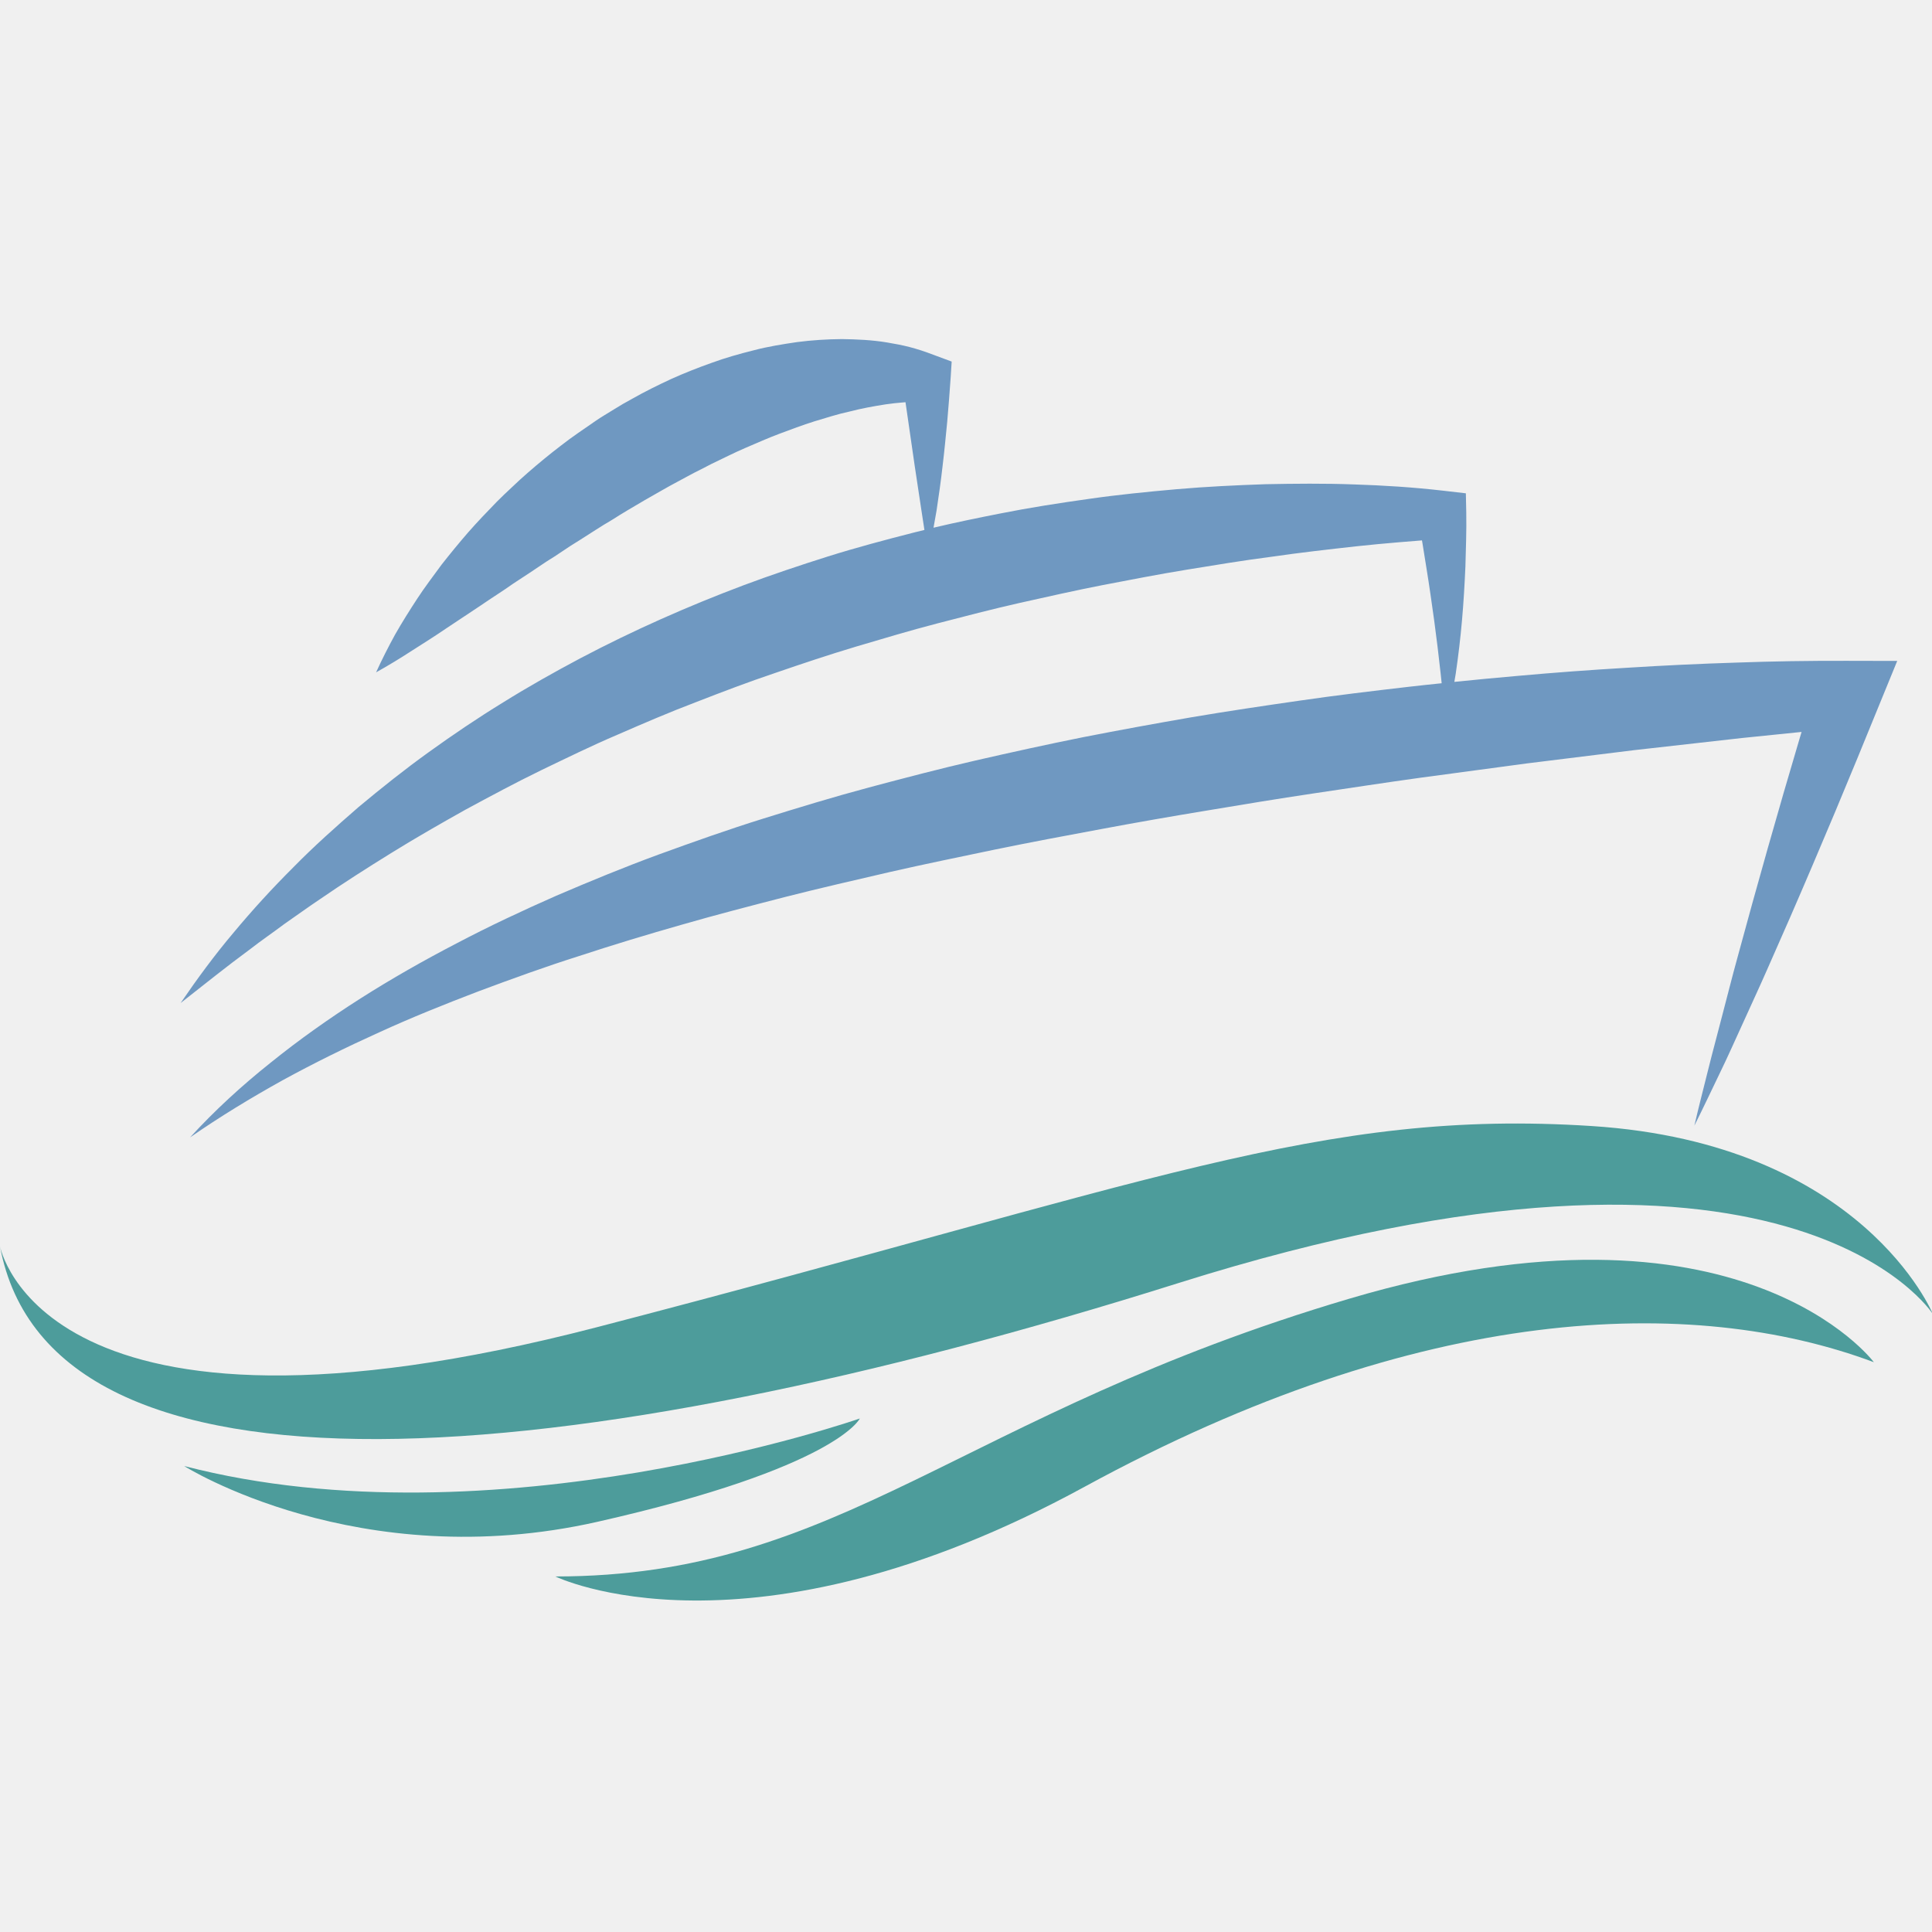
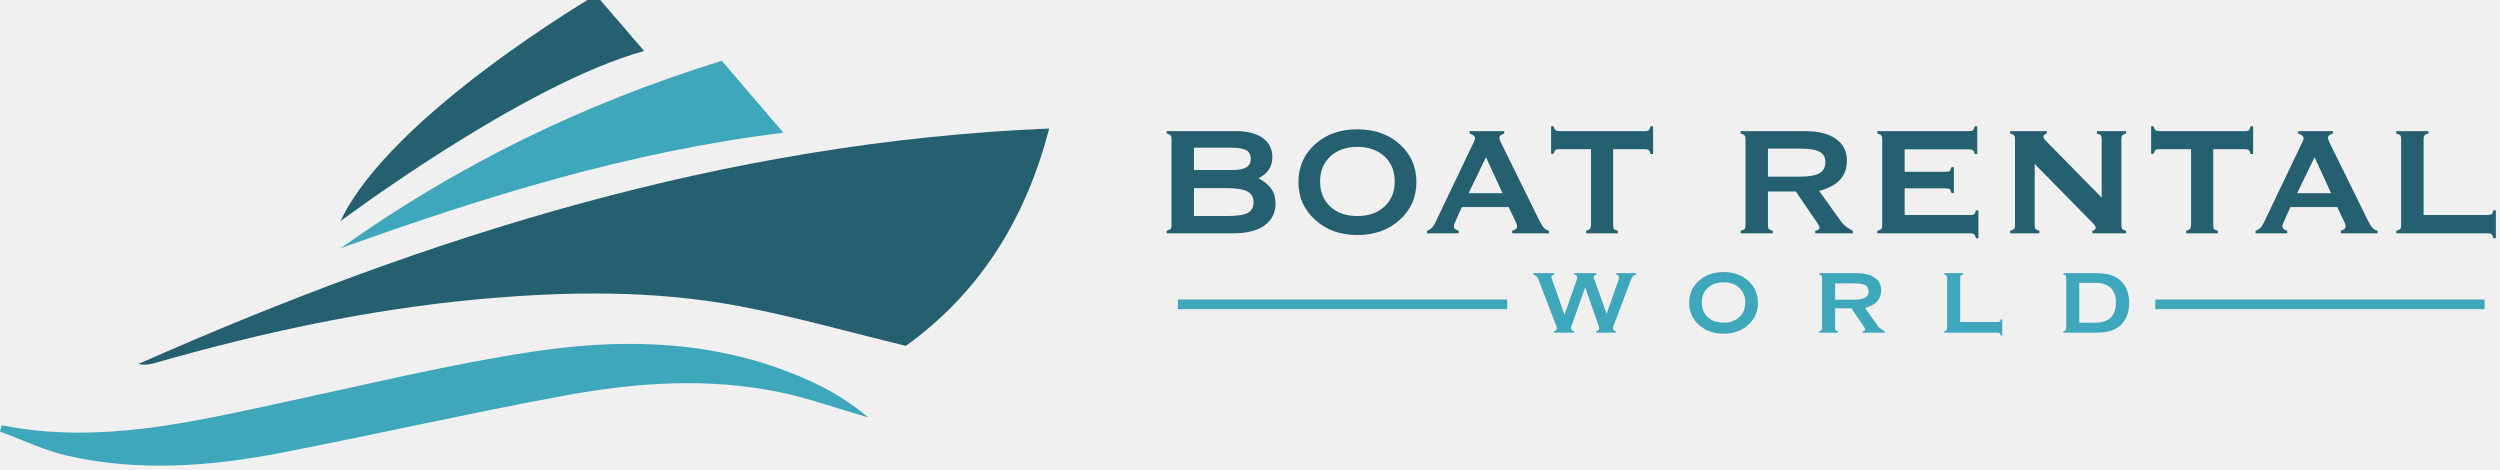
- <svg xmlns="http://www.w3.org/2000/svg" width="245" height="245" viewBox="0 0 245 245" fill="none">
+ <svg xmlns="http://www.w3.org/2000/svg" width="495" height="93" viewBox="0 0 495 93" fill="none">
  <g clip-path="url(#clip0_1_2)">
-     <g clip-path="url(#clip1_1_2)">
-       <path d="M0 158.045C0 158.045 5.268 186.605 75.696 168.305C146.124 150.005 167.472 140.577 201.856 142.795C236.237 145.014 245.111 166.641 245.111 166.641C245.111 166.641 227.088 138.248 149.45 162.704C71.813 187.16 6.378 192.566 0 158.045Z" fill="#4D9C9B" />
-       <path d="M237.625 172.741C237.625 172.741 220.71 150.005 171.077 164.699C121.446 179.395 106.751 199.914 70.429 199.914C70.429 199.914 94.828 211.837 137.528 188.545C180.228 165.254 214.61 164.146 237.625 172.741Z" fill="#4D9C9B" />
-       <path d="M109.038 179.88C109.038 179.88 62.663 196.101 23.358 185.911C23.358 185.911 45.402 199.845 75.764 192.982C106.127 186.12 109.038 179.88 109.038 179.88Z" fill="#4D9C9B" />
-       <path d="M234.154 83.799C229.441 83.786 224.841 83.856 220.196 84.025C215.563 84.171 210.934 84.388 206.311 84.681C201.686 84.953 197.065 85.295 192.45 85.711C189.774 85.942 187.1 86.198 184.428 86.471C184.487 86.123 184.546 85.775 184.605 85.427C184.933 83.18 185.203 80.921 185.399 78.657C185.601 76.393 185.728 74.125 185.831 71.853L185.922 68.442C185.942 67.298 185.964 66.176 185.939 64.997L185.888 62.557L183.019 62.226C179.159 61.781 175.477 61.554 171.706 61.431C167.956 61.291 164.208 61.328 160.459 61.404C156.713 61.532 152.965 61.711 149.228 62.036C145.492 62.367 141.753 62.735 138.037 63.272C134.319 63.795 130.602 64.369 126.913 65.103C124.061 65.662 121.212 66.248 118.381 66.919L118.766 64.749C119.049 62.87 119.319 60.992 119.529 59.114C119.76 57.234 119.932 55.356 120.119 53.475C120.271 51.594 120.44 49.718 120.559 47.825L120.683 45.85L118.337 44.981L117.489 44.667L116.756 44.419C116.277 44.269 115.798 44.125 115.325 44.003C114.371 43.757 113.425 43.587 112.471 43.425C110.568 43.109 108.664 43.029 106.764 43C104.865 43.015 102.979 43.136 101.109 43.376C99.253 43.651 97.39 43.942 95.587 44.42C93.775 44.872 91.979 45.375 90.241 46.015C88.492 46.634 86.777 47.313 85.096 48.069C83.431 48.844 81.782 49.655 80.195 50.555C79.389 50.989 78.599 51.443 77.831 51.929C77.063 52.415 76.266 52.861 75.523 53.381C74.035 54.415 72.524 55.414 71.108 56.527C69.675 57.624 68.289 58.764 66.938 59.943C66.256 60.526 65.605 61.14 64.955 61.753C64.3 62.359 63.654 62.976 63.022 63.607C61.778 64.885 60.548 66.17 59.374 67.505C58.212 68.848 57.082 70.221 55.99 71.613C54.942 73.051 53.867 74.451 52.897 75.939C51.927 77.426 50.981 78.924 50.103 80.469C49.246 82.033 48.433 83.625 47.692 85.262C49.275 84.382 50.787 83.455 52.254 82.502C53.731 81.559 55.208 80.634 56.624 79.662L60.9 76.822C62.295 75.857 63.739 74.967 65.103 73.995C66.518 73.086 67.899 72.152 69.278 71.227C70.704 70.369 72.027 69.38 73.443 68.538C74.837 67.666 76.191 66.746 77.602 65.932C78.975 65.053 80.373 64.239 81.767 63.421C83.173 62.636 84.555 61.802 85.969 61.061C86.678 60.695 87.37 60.286 88.08 59.928C88.791 59.574 89.5 59.213 90.204 58.841C91.636 58.166 93.044 57.435 94.492 56.816C95.939 56.197 97.376 55.554 98.841 55.005C100.307 54.456 101.769 53.907 103.257 53.437C104.744 52.998 106.235 52.505 107.746 52.185C109.251 51.793 110.776 51.518 112.299 51.279C113.057 51.172 113.823 51.08 114.572 51.027C114.659 51.018 114.742 51.016 114.828 51.008L116.009 59.167L116.849 64.734L117.228 67.204C116.782 67.314 116.334 67.419 115.889 67.534C112.241 68.466 108.597 69.434 105 70.563C101.404 71.697 97.826 72.897 94.291 74.218C87.226 76.876 80.305 79.941 73.619 83.464C70.283 85.235 66.987 87.087 63.783 89.085C60.565 91.059 57.433 93.174 54.375 95.378C51.311 97.577 48.364 99.932 45.475 102.34C42.634 104.811 39.824 107.303 37.197 109.986C34.54 112.631 32.01 115.396 29.621 118.267C27.209 121.115 25 124.132 22.903 127.197C25.834 124.898 28.702 122.589 31.66 120.412C33.103 119.285 34.625 118.254 36.079 117.158C37.583 116.119 39.052 115.048 40.564 114.036C43.557 111.975 46.616 110.028 49.686 108.128C52.758 106.228 55.885 104.437 59.021 102.681C62.188 100.974 65.345 99.27 68.571 97.702C71.804 96.149 75.016 94.569 78.313 93.166C81.595 91.735 84.881 90.321 88.229 89.051C91.563 87.753 94.907 86.478 98.302 85.339C101.687 84.175 105.083 83.037 108.515 82.009C111.95 80.991 115.386 79.964 118.858 79.058C122.33 78.157 125.806 77.249 129.312 76.457C132.818 75.673 136.329 74.881 139.863 74.191C143.399 73.515 146.938 72.821 150.499 72.243C154.059 71.662 157.625 71.07 161.21 70.608C164.79 70.086 168.384 69.682 171.982 69.28C173.781 69.084 175.583 68.919 177.383 68.766C178.356 68.678 179.343 68.599 180.321 68.529L180.378 68.849L180.905 72.133C181.262 74.326 181.569 76.528 181.878 78.735C182.175 80.943 182.445 83.156 182.687 85.381C182.729 85.801 182.775 86.222 182.82 86.643C181.418 86.791 180.015 86.933 178.615 87.097C174.011 87.633 169.405 88.177 164.815 88.848C160.224 89.509 155.633 90.188 151.056 90.965C146.482 91.757 141.913 92.59 137.353 93.484C132.797 94.397 128.257 95.4 123.724 96.437C119.19 97.479 114.687 98.662 110.189 99.861C105.69 101.064 101.231 102.425 96.78 103.811C92.328 105.197 87.929 106.764 83.543 108.357C79.161 109.966 74.836 111.748 70.543 113.589C66.266 115.473 62.026 117.457 57.885 119.637C53.734 121.794 49.661 124.106 45.713 126.616C41.769 129.133 37.943 131.833 34.313 134.764C30.666 137.667 27.223 140.823 24.099 144.238C27.903 141.6 31.827 139.22 35.816 137.001C39.824 134.811 43.909 132.8 48.047 130.93C52.174 129.037 56.392 127.351 60.625 125.731C64.874 124.145 69.131 122.596 73.457 121.229C77.762 119.811 82.103 118.502 86.465 117.26C90.823 116.003 95.216 114.87 99.61 113.736C104.009 112.616 108.436 111.606 112.86 110.579C117.289 109.568 121.743 108.662 126.193 107.729C130.647 106.815 135.118 105.975 139.592 105.147C144.065 104.308 148.551 103.527 153.045 102.787C157.536 102.03 162.034 101.296 166.542 100.62C171.052 99.957 175.559 99.255 180.078 98.632L193.647 96.808L207.243 95.127L220.861 93.593C223.389 93.333 225.928 93.07 228.461 92.818L228.233 93.58L226.183 100.553C224.838 105.208 223.507 109.874 222.216 114.543L220.298 121.548C219.653 123.882 219.067 126.239 218.447 128.587C217.848 130.941 217.2 133.28 216.616 135.647C216.028 138.011 215.415 140.366 214.865 142.744C215.958 140.571 216.988 138.374 218.043 136.186C219.111 134.004 220.084 131.784 221.099 129.576C222.098 127.363 223.129 125.159 224.103 122.933L227.04 116.257C228.98 111.803 230.87 107.343 232.751 102.874L235.538 96.159L238.291 89.431L240.59 83.813L234.154 83.799Z" fill="#6F98C1" />
-     </g>
+     <path d="M207.736 25.444C202.859 44.273 193.384 58.346 179.376 68.477C167.821 65.685 157.19 62.641 146.369 60.611C129.314 57.412 112.051 57.67 94.828 59.244C72.934 61.244 51.546 65.893 30.442 71.94C29.48 72.215 28.47 72.314 27.391 72.068C84.65 46.761 143.601 28.118 207.736 25.444" fill="#24606F" />
+     <path d="M0.332 84.206C19.726 88.063 38.35 83.477 57.049 79.46C73.049 76.024 88.996 72.146 105.151 69.677C121.629 67.159 138.271 67.203 154.335 72.98C160.314 75.13 166.074 77.76 171.912 82.649C165.385 80.759 160.036 78.834 154.526 77.687C140.352 74.738 126.092 75.7 112.027 78.285C93.21 81.742 74.54 85.991 55.756 89.634C41.676 92.364 27.457 93.446 13.307 90.227C8.745 89.189 4.429 87.075 0 85.452C0.111 85.037 0.221 84.621 0.332 84.206" fill="#3FA7BB" />
+     <path d="M67.454 49.145C90.413 32.803 115.303 20.577 142.915 12.031C146.65 16.398 150.448 20.839 155.096 26.275C124.223 30.08 95.715 39.026 67.454 49.145" fill="#3FA7BB" />
+     <path d="M127.537 10.096L117.991 -1C117.991 -1 77.269 22.796 67.416 43.789C67.416 43.789 103.495 16.732 127.537 10.096" fill="#24606F" />
+     <path d="M243.029 37.256H236.403V42.774H242.877C244.91 42.774 246.306 42.564 247.066 42.15C247.824 41.736 248.204 41.026 248.204 40.024C248.204 39.056 247.796 38.355 246.98 37.913C246.165 37.474 244.846 37.256 243.029 37.256ZM243.535 29.234H236.403V33.66H244.082C245.299 33.66 246.199 33.482 246.783 33.124C247.366 32.765 247.657 32.215 247.657 31.476C247.657 30.648 247.353 30.066 246.745 29.733C246.137 29.4 245.067 29.234 243.535 29.234V29.234ZM231 46.2V45.691C231.401 45.591 231.661 45.467 231.781 45.323C231.899 45.181 231.961 44.931 231.961 44.58V27.578C231.961 27.201 231.897 26.94 231.772 26.796C231.646 26.654 231.39 26.536 231 26.448V25.959H244.685C246.967 25.959 248.747 26.414 250.02 27.323C251.293 28.235 251.931 29.499 251.931 31.119C251.931 32.046 251.701 32.859 251.244 33.557C250.785 34.251 250.092 34.84 249.164 35.316C250.319 35.895 251.171 36.583 251.724 37.387C252.275 38.191 252.552 39.152 252.552 40.267C252.552 42.139 251.827 43.596 250.378 44.635C248.929 45.679 246.879 46.2 244.232 46.2H231" fill="#24606F" />
+     <path d="M261.379 35.938C261.379 37.997 262.05 39.65 263.39 40.899C264.732 42.148 266.523 42.774 268.767 42.774C270.997 42.774 272.787 42.145 274.134 40.89C275.481 39.635 276.155 37.985 276.155 35.938C276.155 33.88 275.478 32.221 274.125 30.966C272.771 29.71 270.973 29.085 268.729 29.085C266.523 29.085 264.747 29.714 263.399 30.975C262.053 32.237 261.379 33.893 261.379 35.938V35.938ZM268.729 25.601C272.151 25.601 274.961 26.587 277.155 28.566C279.349 30.542 280.446 33.037 280.446 36.051C280.446 39.062 279.342 41.566 277.137 43.551C274.93 45.542 272.127 46.539 268.729 46.539C265.381 46.539 262.604 45.535 260.397 43.533C258.19 41.531 257.087 39.037 257.087 36.051C257.087 33.05 258.181 30.559 260.369 28.575C262.558 26.591 265.344 25.601 268.729 25.601" fill="#24606F" />
+     <path d="M294.225 31.119L290.781 38.252H297.502L294.225 31.119ZM282.538 46.2V45.691C283.239 45.501 283.811 44.926 284.25 43.957C284.287 43.87 284.325 43.789 284.364 43.714L291.873 27.992C291.96 27.819 292.013 27.693 292.033 27.625C292.052 27.557 292.062 27.49 292.062 27.429C292.062 27.201 291.97 27.008 291.788 26.843C291.605 26.681 291.339 26.547 290.988 26.448V25.959H297.839V26.448C297.463 26.573 297.209 26.7 297.078 26.824C296.946 26.95 296.88 27.108 296.88 27.295C296.88 27.382 296.896 27.485 296.927 27.597C296.958 27.709 297.005 27.843 297.069 27.992L304.823 43.733C305.162 44.411 305.466 44.885 305.736 45.153C306.006 45.424 306.328 45.604 306.705 45.691V46.2H299.421V45.691C299.772 45.576 300.02 45.455 300.164 45.323C300.308 45.193 300.381 45.019 300.381 44.807C300.381 44.716 300.369 44.623 300.344 44.523C300.317 44.424 300.267 44.284 300.192 44.109L298.725 41.002H289.445L288.052 44.109C287.975 44.284 287.926 44.424 287.901 44.523C287.876 44.623 287.863 44.716 287.863 44.807C287.863 45.019 287.934 45.193 288.081 45.323C288.225 45.455 288.472 45.576 288.825 45.691V46.2H282.538" fill="#24606F" />
+     <path d="M308.736 29.536C308.347 29.536 308.087 29.595 307.956 29.714C307.824 29.836 307.714 30.081 307.627 30.457H307.117V25H307.607C307.695 25.373 307.815 25.629 307.965 25.76C308.115 25.893 308.374 25.959 308.736 25.959H325.696C326.084 25.959 326.345 25.897 326.477 25.769C326.609 25.644 326.718 25.389 326.806 25H327.314V30.495H326.806C326.731 30.118 326.618 29.867 326.467 29.733C326.317 29.602 326.059 29.536 325.696 29.536H319.408V44.58C319.408 44.969 319.468 45.23 319.588 45.361C319.708 45.492 319.955 45.604 320.331 45.691V46.2H314.063V45.691C314.44 45.591 314.688 45.467 314.807 45.323C314.926 45.181 314.998 44.926 315.024 44.561V29.536H308.736" fill="#24606F" />
+     <path d="M356.152 29.422H350.054V34.977H356.303C358.148 34.977 359.461 34.756 360.246 34.31C361.03 33.865 361.423 33.133 361.423 32.115C361.423 31.137 361.039 30.443 360.274 30.035C359.508 29.628 358.136 29.422 356.152 29.422V29.422ZM344.652 46.2V45.691C345.04 45.617 345.297 45.501 345.424 45.351C345.547 45.203 345.612 44.944 345.612 44.58V27.578C345.612 27.226 345.551 26.974 345.434 26.824C345.314 26.675 345.054 26.547 344.652 26.448V25.959H357.376C360.011 25.959 362.056 26.472 363.511 27.504C364.968 28.531 365.694 29.969 365.694 31.813C365.694 33.333 365.246 34.584 364.35 35.57C363.452 36.555 362.068 37.299 360.2 37.801L364.471 43.77C364.722 44.134 365.009 44.452 365.327 44.72C365.648 44.99 366.159 45.314 366.862 45.691V46.2H359.427V45.691C359.703 45.654 359.913 45.576 360.057 45.463C360.202 45.351 360.274 45.215 360.274 45.049C360.274 45.012 360.224 44.889 360.125 44.673C360.023 44.461 359.917 44.271 359.804 44.109L355.569 37.913H350.054V44.58C350.054 44.956 350.113 45.215 350.233 45.351C350.352 45.489 350.612 45.604 351.013 45.691V46.2H344.652Z" fill="#24606F" />
+     <path d="M390.109 42.564C390.51 42.564 390.776 42.506 390.908 42.388C391.04 42.266 391.149 42.02 391.239 41.643H391.727V47.158H391.239C391.149 46.781 391.032 46.529 390.89 46.394C390.744 46.264 390.485 46.2 390.109 46.2H371.719V45.691C372.12 45.591 372.38 45.467 372.5 45.323C372.618 45.181 372.679 44.931 372.679 44.58V27.578C372.679 27.201 372.615 26.94 372.491 26.796C372.364 26.654 372.108 26.536 371.719 26.448V25.959H389.883C390.271 25.959 390.532 25.897 390.663 25.769C390.795 25.644 390.905 25.389 390.993 25H391.501V30.495H390.993C390.905 30.118 390.785 29.873 390.636 29.751C390.485 29.633 390.234 29.574 389.883 29.574H377.12V34.018H385.252C385.653 34.018 385.916 33.961 386.043 33.846C386.167 33.733 386.281 33.485 386.382 33.096H386.871V38.215H386.382C386.306 37.85 386.197 37.608 386.052 37.48C385.907 37.355 385.641 37.294 385.252 37.294H377.12V42.564H390.109Z" fill="#24606F" />
+     <path d="M402.87 32.473V44.58C402.87 44.969 402.929 45.23 403.048 45.361C403.166 45.492 403.416 45.604 403.793 45.691V46.2H398.013V45.691C398.415 45.591 398.675 45.467 398.795 45.323C398.913 45.181 398.974 44.931 398.974 44.58V27.578C398.974 27.201 398.91 26.94 398.785 26.796C398.659 26.654 398.402 26.536 398.013 26.448V25.959H405.261V26.448C405.072 26.485 404.918 26.554 404.8 26.657C404.68 26.756 404.615 26.881 404.601 27.034C404.601 27.17 404.642 27.307 404.724 27.448C404.806 27.584 404.946 27.752 405.147 27.955L416.14 39.14V27.578C416.14 27.189 416.08 26.927 415.961 26.796C415.841 26.666 415.581 26.547 415.179 26.448V25.959H420.959V26.448C420.57 26.547 420.318 26.675 420.205 26.824C420.092 26.974 420.036 27.226 420.036 27.578V44.58C420.036 44.956 420.095 45.218 420.215 45.361C420.333 45.504 420.582 45.617 420.959 45.691V46.2H414.296V45.691C414.495 45.654 414.652 45.585 414.765 45.483C414.878 45.383 414.935 45.265 414.935 45.124C414.935 44.988 414.894 44.848 414.811 44.702C414.732 44.557 414.596 44.393 414.407 44.203L402.87 32.473" fill="#24606F" />
+     <path d="M427.546 29.536C427.157 29.536 426.897 29.595 426.766 29.714C426.633 29.836 426.523 30.081 426.436 30.457H425.927V25H426.418C426.504 25.373 426.624 25.629 426.775 25.76C426.925 25.893 427.183 25.959 427.546 25.959H444.505C444.894 25.959 445.155 25.897 445.287 25.769C445.419 25.644 445.528 25.389 445.616 25H446.123V30.495H445.616C445.542 30.118 445.429 29.867 445.277 29.733C445.127 29.602 444.869 29.536 444.505 29.536H438.219V44.58C438.219 44.969 438.278 45.23 438.398 45.361C438.518 45.492 438.765 45.604 439.141 45.691V46.2H432.873V45.691C433.25 45.591 433.497 45.467 433.617 45.323C433.736 45.181 433.808 44.926 433.834 44.561V29.536H427.546" fill="#24606F" />
+     <path d="M458.283 31.119L454.838 38.252H461.559L458.283 31.119ZM446.596 46.2V45.691C447.297 45.501 447.868 44.926 448.308 43.957C448.345 43.87 448.383 43.789 448.421 43.714L455.931 27.992C456.019 27.819 456.072 27.693 456.092 27.625C456.11 27.557 456.119 27.49 456.119 27.429C456.119 27.201 456.028 27.008 455.845 26.843C455.663 26.681 455.398 26.547 455.045 26.448V25.959H461.897V26.448C461.52 26.573 461.266 26.7 461.136 26.824C461.004 26.95 460.938 27.108 460.938 27.295C460.938 27.382 460.954 27.485 460.985 27.597C461.016 27.709 461.063 27.843 461.126 27.992L468.881 43.733C469.221 44.411 469.524 44.885 469.792 45.153C470.064 45.424 470.386 45.604 470.763 45.691V46.2H463.478V45.691C463.829 45.576 464.078 45.455 464.223 45.323C464.365 45.193 464.438 45.019 464.438 44.807C464.438 44.716 464.426 44.623 464.401 44.523C464.375 44.424 464.325 44.284 464.251 44.109L462.782 41.002H453.503L452.109 44.109C452.034 44.284 451.983 44.424 451.959 44.523C451.934 44.623 451.922 44.716 451.922 44.807C451.922 45.019 451.993 45.193 452.137 45.323C452.283 45.455 452.531 45.576 452.881 45.691V46.2H446.596" fill="#24606F" />
+     <path d="M492.561 42.564C492.961 42.564 493.225 42.509 493.351 42.397C493.476 42.282 493.583 42.038 493.671 41.661L494.18 41.643V47.158H493.671C493.596 46.781 493.482 46.529 493.332 46.394C493.182 46.264 492.924 46.2 492.561 46.2H474.472V45.691C474.873 45.591 475.133 45.467 475.253 45.323C475.371 45.181 475.431 44.931 475.431 44.58V27.578C475.431 27.201 475.368 26.94 475.243 26.796C475.117 26.654 474.861 26.536 474.472 26.448V25.959H480.833V26.448C480.458 26.536 480.202 26.654 480.072 26.796C479.939 26.94 479.874 27.201 479.874 27.578V42.564H492.561" fill="#24606F" />
+     <path d="M307.688 65.874V65.579C307.908 65.504 308.055 65.432 308.132 65.36C308.209 65.285 308.248 65.165 308.248 64.998C308.248 64.94 308.241 64.876 308.23 64.811C308.22 64.745 308.211 64.695 308.203 64.656L304.671 55.495C304.525 55.108 304.379 54.841 304.232 54.699C304.086 54.557 303.874 54.445 303.596 54.365V54.078H307.732V54.365C307.513 54.438 307.363 54.51 307.282 54.585C307.201 54.657 307.162 54.749 307.162 54.857C307.162 54.893 307.171 54.944 307.189 55.004C307.207 55.069 307.238 55.155 307.282 55.264L309.772 62.32L312.241 55.264C312.254 55.228 312.265 55.178 312.274 55.116C312.281 55.055 312.284 54.994 312.284 54.935C312.284 54.774 312.25 54.661 312.18 54.59C312.111 54.521 311.957 54.445 311.724 54.365V54.078H316.113V54.365C315.893 54.438 315.745 54.51 315.663 54.585C315.582 54.657 315.543 54.749 315.543 54.857C315.543 54.893 315.552 54.944 315.57 55.004C315.589 55.069 315.618 55.155 315.663 55.264L318.11 62.145L320.533 55.264C320.548 55.228 320.559 55.178 320.567 55.116C320.574 55.055 320.577 54.994 320.577 54.935C320.577 54.774 320.543 54.661 320.474 54.59C320.404 54.521 320.253 54.445 320.018 54.365V54.078H323.944V54.365C323.659 54.451 323.448 54.568 323.308 54.71C323.17 54.853 323.031 55.114 322.891 55.495L319.436 64.656C319.422 64.701 319.41 64.753 319.403 64.811C319.396 64.87 319.391 64.93 319.391 64.998C319.391 65.165 319.429 65.285 319.502 65.36C319.576 65.432 319.725 65.504 319.951 65.579V65.874H316.059V65.579C316.292 65.504 316.446 65.43 316.525 65.354C316.602 65.276 316.643 65.156 316.649 64.998C316.649 64.954 316.645 64.906 316.633 64.853C316.623 64.803 316.607 64.741 316.584 64.666L313.865 56.886L311.122 64.656C311.107 64.701 311.095 64.753 311.088 64.811C311.082 64.87 311.078 64.93 311.078 64.998C311.078 65.156 311.114 65.276 311.187 65.348C311.259 65.421 311.419 65.499 311.659 65.579V65.874H307.688" fill="#3FA7BB" />
+     <path d="M336.958 59.895C336.958 61.095 337.348 62.059 338.13 62.785C338.912 63.514 339.955 63.879 341.263 63.879C342.563 63.879 343.605 63.511 344.391 62.78C345.175 62.05 345.569 61.087 345.569 59.895C345.569 58.696 345.174 57.73 344.385 56.998C343.596 56.266 342.548 55.902 341.24 55.902C339.955 55.902 338.921 56.269 338.135 57.004C337.351 57.739 336.958 58.702 336.958 59.895V59.895ZM341.24 53.869C343.236 53.869 344.872 54.445 346.152 55.598C347.431 56.75 348.069 58.203 348.069 59.96C348.069 61.716 347.426 63.175 346.142 64.332C344.854 65.493 343.222 66.073 341.24 66.073C339.29 66.073 337.672 65.488 336.384 64.322C335.099 63.156 334.457 61.702 334.457 59.96C334.457 58.212 335.094 56.759 336.37 55.604C337.644 54.449 339.268 53.869 341.24 53.869Z" fill="#3FA7BB" />
+     <path d="M366.907 56.099H363.354V59.336H366.995C368.07 59.336 368.836 59.206 369.294 58.947C369.75 58.685 369.979 58.26 369.979 57.667C369.979 57.096 369.755 56.692 369.31 56.455C368.864 56.216 368.063 56.099 366.907 56.099ZM360.205 65.874V65.579C360.431 65.535 360.582 65.468 360.654 65.382C360.728 65.293 360.765 65.143 360.765 64.93V55.021C360.765 54.818 360.73 54.67 360.66 54.585C360.59 54.495 360.439 54.423 360.205 54.365V54.078H367.621C369.155 54.078 370.348 54.379 371.197 54.98C372.044 55.578 372.468 56.416 372.468 57.491C372.468 58.376 372.206 59.105 371.685 59.681C371.162 60.255 370.355 60.689 369.265 60.981L371.756 64.458C371.902 64.672 372.069 64.856 372.256 65.014C372.442 65.171 372.74 65.36 373.149 65.579V65.874H368.816V65.579C368.977 65.558 369.1 65.513 369.184 65.447C369.267 65.382 369.31 65.302 369.31 65.207C369.31 65.185 369.281 65.109 369.223 64.987C369.164 64.861 369.102 64.753 369.035 64.656L366.567 61.046H363.354V64.93C363.354 65.152 363.389 65.302 363.458 65.382C363.526 65.463 363.678 65.527 363.913 65.579V65.874H360.205" fill="#3FA7BB" />
+     <path d="M395.508 63.757C395.742 63.757 395.896 63.723 395.969 63.659C396.041 63.593 396.103 63.451 396.155 63.231L396.451 63.219V66.434H396.155C396.11 66.214 396.045 66.066 395.957 65.989C395.869 65.913 395.719 65.874 395.508 65.874H384.966V65.579C385.199 65.522 385.351 65.449 385.421 65.365C385.491 65.281 385.526 65.137 385.526 64.93V55.021C385.526 54.802 385.49 54.651 385.416 54.568C385.344 54.485 385.193 54.415 384.966 54.365V54.078H388.674V54.365C388.454 54.415 388.306 54.485 388.229 54.568C388.152 54.651 388.114 54.802 388.114 55.021V63.757H395.508" fill="#3FA7BB" />
+     <path d="M411.701 56.01V63.898H414.848C416.194 63.898 417.215 63.565 417.909 62.897C418.603 62.226 418.951 61.24 418.951 59.938C418.951 58.643 418.606 57.667 417.914 57.004C417.223 56.341 416.201 56.01 414.848 56.01H411.701ZM414.377 54.078C415.788 54.078 416.883 54.181 417.664 54.387C418.441 54.59 419.119 54.929 419.697 55.406C420.304 55.905 420.77 56.547 421.095 57.337C421.421 58.128 421.583 59.002 421.583 59.96C421.583 60.935 421.421 61.813 421.095 62.604C420.77 63.394 420.304 64.044 419.697 64.547C419.119 65.023 418.441 65.363 417.664 65.568C416.883 65.771 415.788 65.874 414.377 65.874H408.552V65.579C408.786 65.522 408.938 65.449 409.007 65.365C409.077 65.281 409.111 65.137 409.111 64.93V55.021C409.111 54.802 409.075 54.651 409.002 54.568C408.929 54.485 408.779 54.415 408.552 54.365V54.078H414.377" fill="#3FA7BB" />
+     <path d="M298.43 61.213H233.231V59.302H298.43V61.213Z" fill="#3FA7BB" />
+     <path d="M491.95 61.213H426.75V59.302H491.95V61.213Z" fill="#3FA7BB" />
  </g>
  <defs>
    <clipPath id="clip0_1_2">
-       <rect width="245" height="245" fill="white" />
-     </clipPath>
-     <clipPath id="clip1_1_2">
-       <rect width="245.111" height="159.965" fill="white" transform="translate(0 43)" />
+       <rect width="495" height="93" fill="white" />
    </clipPath>
  </defs>
</svg>
